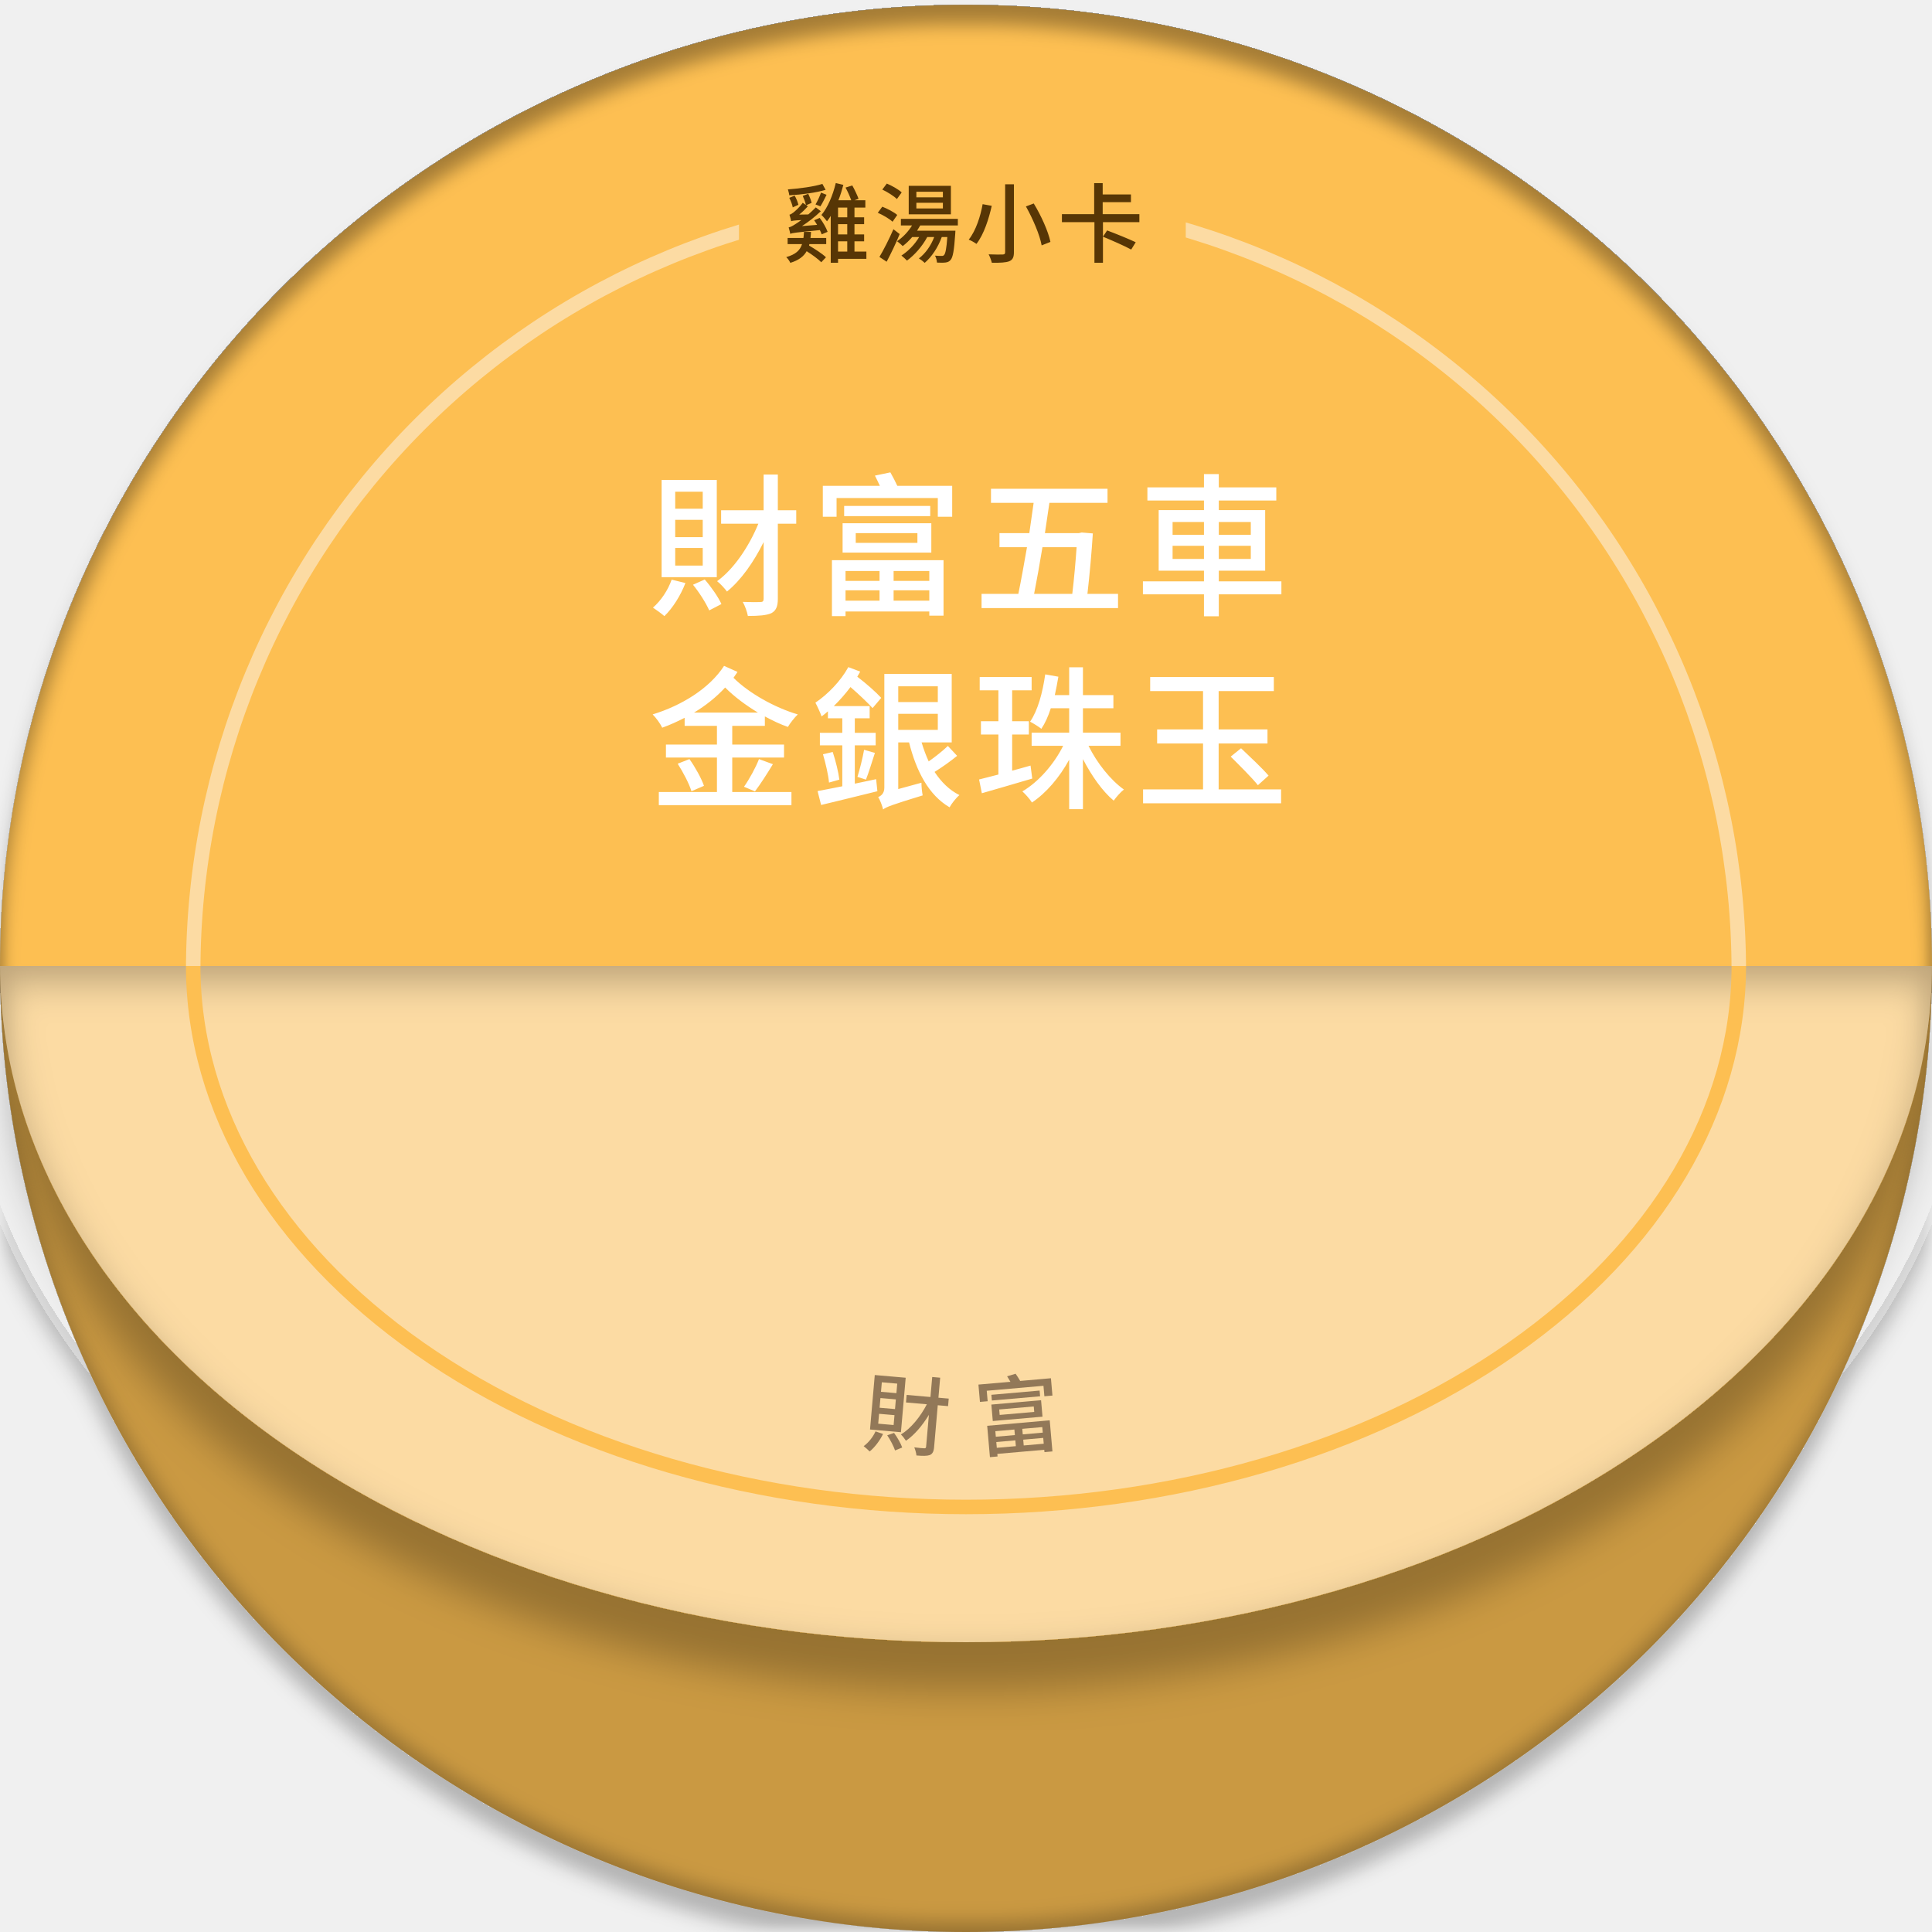
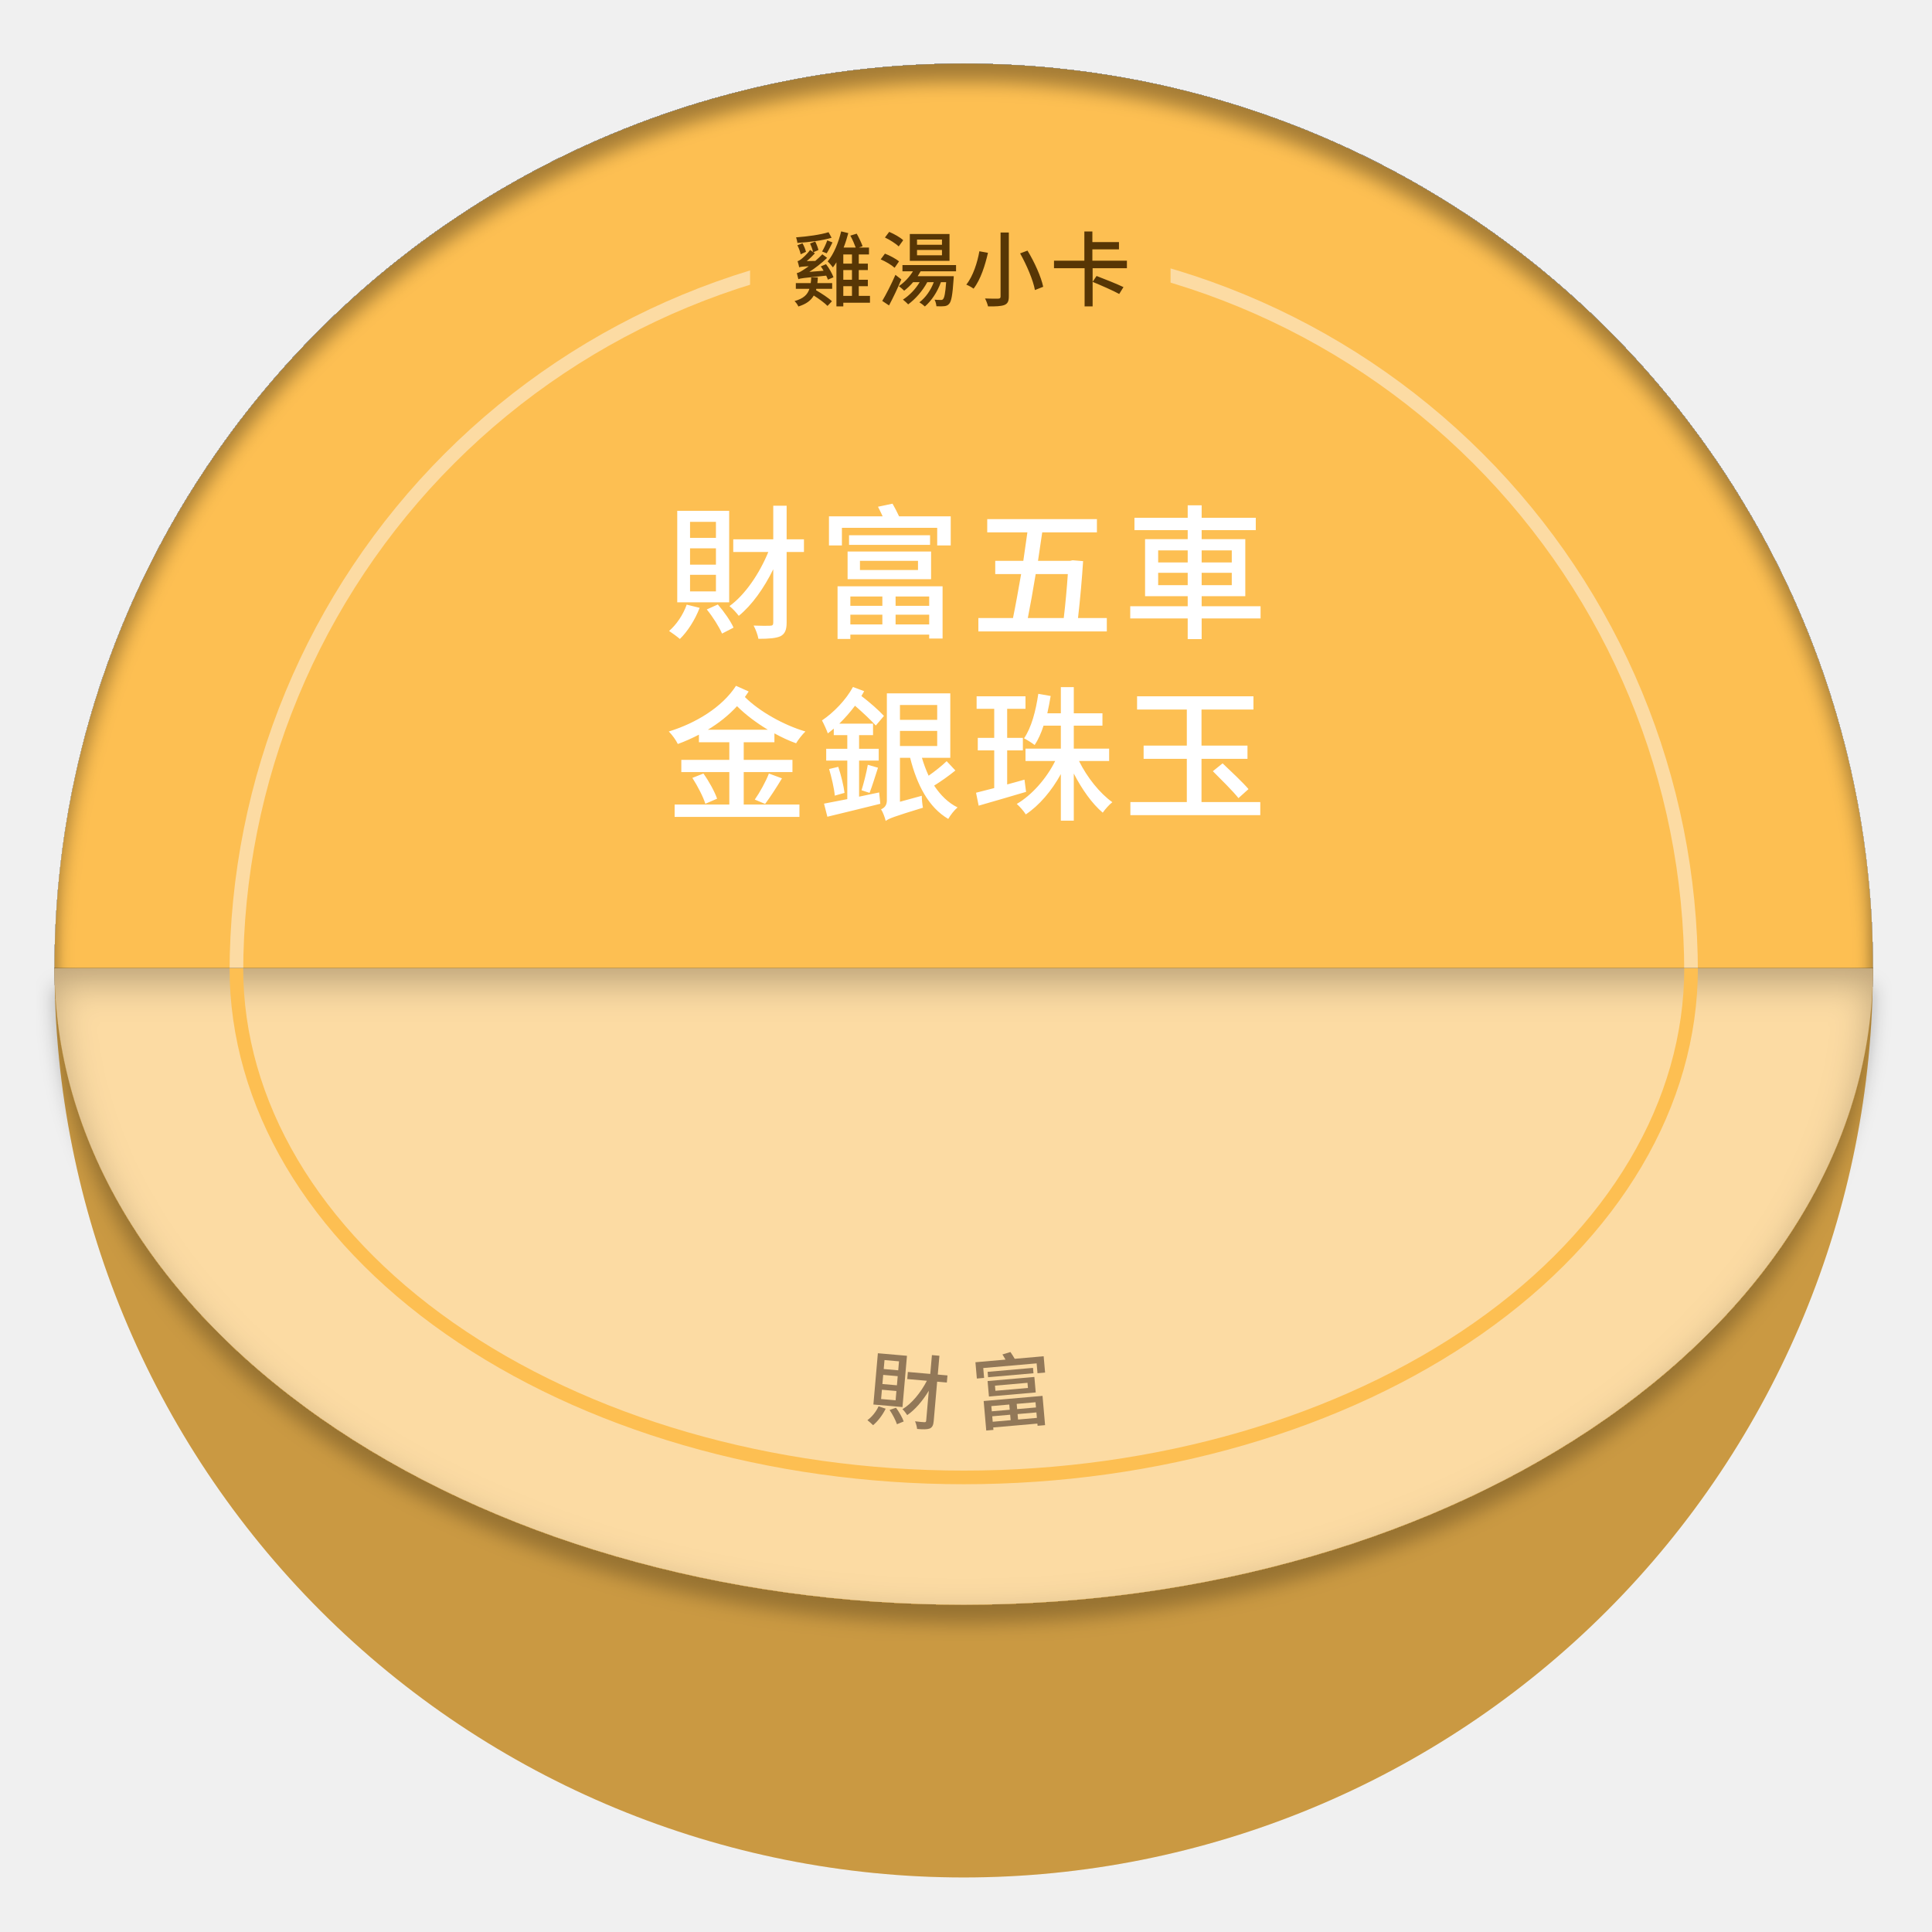
- <svg xmlns="http://www.w3.org/2000/svg" width="400" height="400" viewBox="0 0 400 400" fill="none">
-   <g clip-path="url(#clip0_114_13237)">
-     <g filter="url(#filter0_d_114_13237)">
-       <g filter="url(#filter1_i_114_13237)">
-         <path d="M400 200C400 147.222 378.929 96.606 341.421 59.286C303.914 21.966 253.043 1 200 1C146.957 1 96.086 21.966 58.579 59.286C21.071 96.606 8.00932e-06 147.222 0 200L400 200Z" fill="#FDBF52" />
-       </g>
-       <path d="M360 201C360 158.565 343.143 117.869 313.137 87.863C283.131 57.857 242.435 41 200 41C157.565 41 116.869 57.857 86.863 87.863C56.857 117.869 40 158.565 40 201" stroke="#FCDBA3" stroke-width="3" />
-       <g filter="url(#filter2_i_114_13237)">
-         <path d="M1.74846e-05 200C1.28474e-05 253.043 21.071 303.914 58.579 341.421C96.086 378.929 146.957 400 200 400C253.043 400 303.914 378.929 341.421 341.421C378.929 303.914 400 253.043 400 200L200 200L1.74846e-05 200Z" fill="#FDBF52" />
-         <path d="M1.74846e-05 200C1.28474e-05 253.043 21.071 303.914 58.579 341.421C96.086 378.929 146.957 400 200 400C253.043 400 303.914 378.929 341.421 341.421C378.929 303.914 400 253.043 400 200L200 200L1.74846e-05 200Z" fill="black" fill-opacity="0.2" />
-       </g>
-       <g filter="url(#filter3_di_114_13237)">
-         <path d="M1.22392e-05 200C8.99315e-06 237.13 21.071 272.74 58.579 298.995C96.086 325.25 146.957 340 200 340C253.043 340 303.914 325.25 341.421 298.995C378.929 272.74 400 237.13 400 200L200 200L1.22392e-05 200Z" fill="#FCDBA3" />
-       </g>
-       <path d="M40 200C40 229.704 56.857 258.192 86.863 279.196C116.869 300.2 157.565 312 200 312C242.435 312 283.131 300.2 313.137 279.196C343.143 258.192 360 229.704 360 200" stroke="#FDBF52" stroke-width="3" />
-       <path d="M145.492 105.32H139.796V101.8H145.492V105.32ZM145.492 111.208H139.796V107.624H145.492V111.208ZM145.492 117.096H139.796V113.448H145.492V117.096ZM148.404 99.368H136.98V119.496H148.404V99.368ZM139.06 120.008C138.292 122.216 136.82 124.392 135.188 125.8C135.828 126.216 137.012 127.08 137.556 127.56C139.252 125.928 140.916 123.304 141.908 120.712L139.06 120.008ZM143.476 121.064C144.788 122.664 146.196 124.904 146.836 126.376L149.364 125.064C148.724 123.624 147.252 121.512 145.908 119.976L143.476 121.064ZM164.852 105.64H161.044V98.248H158.1V105.64H149.3V108.424H157.012C155.06 113.192 151.892 117.864 148.468 120.328C149.14 120.84 150.036 121.832 150.516 122.472C153.396 120.136 156.052 116.392 158.1 112.232V123.976C158.1 124.488 157.908 124.648 157.396 124.648C156.948 124.68 155.444 124.68 153.78 124.616C154.228 125.416 154.708 126.728 154.836 127.528C157.172 127.528 158.708 127.4 159.7 126.952C160.66 126.44 161.044 125.576 161.044 123.976V108.424H164.852V105.64ZM182.1 118.216V120.264H175.06V118.216H182.1ZM192.404 120.264H185.012V118.216H192.404V120.264ZM185.012 124.36V122.216H192.404V124.36H185.012ZM175.06 122.216H182.1V124.36H175.06V122.216ZM172.244 127.56H175.06V126.6H192.404V127.464H195.348V115.976H172.244V127.56ZM177.172 110.376H189.94V112.392H177.172V110.376ZM174.452 114.408H192.82V108.328H174.452V114.408ZM174.772 104.744V106.856H192.596V104.744H174.772ZM185.78 100.584C185.396 99.752 184.82 98.632 184.34 97.8L181.14 98.472C181.46 99.112 181.844 99.848 182.164 100.584H170.356V106.984H173.204V103.112H194.164V106.984H197.14V100.584H185.78ZM222.9 113.288C222.708 116.104 222.388 119.784 222.004 122.952H214.1C214.644 120.2 215.252 116.808 215.828 113.288H222.9ZM225.14 122.952C225.62 118.824 226.036 114.024 226.26 110.44L223.956 110.248L223.38 110.376H216.34C216.66 108.232 216.98 106.12 217.268 104.104H229.3V101.192H205.172V104.104H214.004C213.716 106.12 213.428 108.232 213.108 110.376H206.932V113.288H212.628C212.02 116.776 211.412 120.168 210.836 122.952H203.22V125.896H231.476V122.952H225.14ZM242.772 115.72V113H249.268V115.72H242.772ZM242.772 108.072H249.268V110.728H242.772V108.072ZM258.964 108.072V110.728H252.34V108.072H258.964ZM258.964 115.72H252.34V113H258.964V115.72ZM265.3 120.36H252.34V118.152H261.94V105.608H252.34V103.624H264.244V100.904H252.34V98.152H249.268V100.904H237.556V103.624H249.268V105.608H239.892V118.152H249.268V120.36H236.628V123.048H249.268V127.592H252.34V123.048H265.3V120.36ZM143.7 147.528C146.1 146.088 148.276 144.36 150.132 142.344C152.052 144.264 154.42 146.024 156.916 147.528H143.7ZM158.356 150.28V148.328C159.956 149.192 161.556 149.96 163.124 150.504C163.572 149.736 164.5 148.552 165.172 147.912C160.372 146.504 154.996 143.464 151.86 140.328C152.148 139.944 152.404 139.528 152.692 139.112L149.908 137.864C146.868 142.568 141.076 146.088 135.124 147.912C135.86 148.648 136.692 149.8 137.108 150.664C138.708 150.088 140.244 149.384 141.748 148.616V150.28H148.436V154.152H137.876V156.84H148.436V163.976H136.404V166.696H163.86V163.976H151.604V156.84H162.324V154.152H151.604V150.28H158.356ZM156.308 163.848C157.396 162.408 158.804 160.232 160.02 158.216L157.14 157.16C156.468 158.92 155.124 161.352 154.036 162.888L156.308 163.848ZM140.308 158.12C141.46 159.912 142.708 162.312 143.156 163.816L145.748 162.696C145.236 161.192 143.956 158.856 142.74 157.16L140.308 158.12ZM176.98 162.248V154.312H181.3V151.72H176.98V148.712H180.052V146.184H172.628C173.844 145 175.028 143.656 176.084 142.248C177.748 143.688 179.54 145.384 180.66 146.6L182.452 144.488C181.3 143.24 179.38 141.544 177.492 140.104C177.716 139.752 177.908 139.368 178.1 139.048L175.636 138.12C174.068 141 171.38 143.752 168.82 145.48C169.204 146.184 169.908 147.72 170.1 148.328C170.516 148.04 170.964 147.656 171.412 147.272V148.712H174.388V151.72H169.748V154.312H174.388V162.792C172.436 163.176 170.676 163.528 169.268 163.784L170.004 166.664C173.268 165.896 177.588 164.808 181.652 163.816L181.396 161.32L176.98 162.248ZM170.388 156.168C170.932 158.024 171.508 160.456 171.636 162.024L173.78 161.416C173.588 159.848 173.012 157.512 172.404 155.688L170.388 156.168ZM179.284 161.416C179.86 159.976 180.532 157.736 181.14 155.88L178.9 155.24C178.612 156.904 178.004 159.304 177.524 160.84L179.284 161.416ZM185.972 147.784H194.164V151.112H185.972V147.784ZM194.164 142.088V145.352H185.972V142.088H194.164ZM196.244 154.44C195.22 155.432 193.652 156.68 192.276 157.64C191.7 156.392 191.22 155.08 190.804 153.704H197.044V139.528H183.092V163.08C183.092 164.264 182.42 164.776 181.812 165.032C182.228 165.64 182.676 166.888 182.836 167.592C183.476 167.08 184.532 166.664 191.028 164.68C190.9 164.008 190.772 162.856 190.772 162.056L185.972 163.368V153.704H188.212C189.716 159.688 192.276 164.616 196.596 167.144C197.044 166.344 197.94 165.192 198.644 164.616C196.564 163.592 194.868 161.896 193.492 159.816C194.996 158.888 196.756 157.64 198.164 156.488L196.244 154.44ZM213.364 158.504C212.084 158.888 210.804 159.208 209.556 159.56V152.072H213.012V149.32H209.556V142.92H213.588V140.168H202.836V142.92H206.708V149.32H203.092V152.072H206.708V160.36C205.204 160.744 203.828 161.096 202.708 161.384L203.284 164.232C206.228 163.4 210.1 162.248 213.716 161.192L213.364 158.504ZM231.988 154.408V151.688H224.212V146.632H230.516V143.912H224.212V138.152H221.364V143.912H218.388C218.676 142.664 218.9 141.384 219.124 140.104L216.404 139.624C215.86 143.368 214.9 147.048 213.268 149.416C213.908 149.736 215.124 150.504 215.604 150.888C216.372 149.736 217.044 148.264 217.556 146.632H221.364V151.688H213.588V154.408H220.116C218.196 158.28 214.964 161.928 211.668 163.848C212.276 164.392 213.204 165.416 213.652 166.152C216.596 164.2 219.348 160.968 221.364 157.288V167.528H224.212V157.16C225.972 160.584 228.244 163.816 230.58 165.768C231.092 165.032 232.02 163.976 232.692 163.464C229.94 161.512 227.124 157.992 225.364 154.408H231.988ZM252.308 163.432V153.928H262.42V151.016H252.308V143.08H263.732V140.168H238.132V143.08H249.076V151.016H239.572V153.928H249.076V163.432H236.66V166.312H265.236V163.432H252.308ZM254.804 156.648C256.66 158.504 259.22 161.032 260.436 162.568L262.644 160.584C261.364 159.08 258.804 156.68 256.948 154.92L254.804 156.648Z" fill="white" />
-       <rect x="153" y="32" width="92.5" height="26" fill="#FDBF52" />
-       <path d="M170.268 38.078C168.522 38.636 165.588 39.032 163.122 39.212C163.23 39.554 163.374 40.058 163.41 40.436C165.93 40.292 168.936 39.914 170.934 39.302L170.268 38.078ZM169.854 42.722C170.25 42.11 170.7 41.21 171.132 40.328L169.98 39.878C169.728 40.634 169.242 41.66 168.846 42.326L169.854 42.722ZM165.3 42.398C165.174 41.858 164.868 41.084 164.526 40.508L163.41 40.958C163.716 41.552 164.04 42.38 164.13 42.938L165.3 42.398ZM166.452 48.014C166.434 48.464 166.398 48.896 166.344 49.274H163.068V50.534H166.056C165.642 51.83 164.742 52.676 162.78 53.234C163.086 53.504 163.482 54.062 163.626 54.422C165.372 53.882 166.398 53.09 167.01 52.01C168.162 52.73 169.404 53.648 170.034 54.296L171.006 53.27C170.25 52.532 168.738 51.56 167.514 50.84L167.568 50.534H171.06V49.274H167.802C167.856 48.878 167.892 48.446 167.91 48.014H166.452ZM168.558 45.602C168.774 45.89 168.972 46.214 169.17 46.556L166.038 46.808C167.352 45.962 168.684 44.936 169.944 43.73L168.9 42.938C168.414 43.442 167.874 43.946 167.352 44.396L165.462 44.432C166.074 43.946 166.704 43.334 167.262 42.722L166.92 42.488L168.036 42.002C167.928 41.48 167.622 40.706 167.334 40.13L166.2 40.562C166.47 41.156 166.758 41.912 166.848 42.434L166.2 41.984C165.534 42.938 164.544 43.784 164.238 44.018C163.95 44.234 163.698 44.396 163.446 44.45C163.572 44.81 163.752 45.512 163.806 45.8C164.04 45.71 164.364 45.638 165.912 45.566C165.372 45.944 164.94 46.25 164.688 46.394C164.112 46.772 163.68 47.006 163.284 47.078C163.392 47.438 163.572 48.158 163.626 48.428C164.04 48.212 164.652 48.158 169.746 47.636C169.908 47.96 170.034 48.266 170.124 48.518L171.348 47.996C171.06 47.186 170.394 45.998 169.71 45.116L168.558 45.602ZM173.508 49.958H175.416V52.082H173.508V49.958ZM175.416 44.99H173.508V42.974H175.416V44.99ZM175.416 48.536H173.508V46.412H175.416V48.536ZM179.376 52.082H176.91V49.958H178.908V48.536H176.91V46.412H178.908V44.99H176.91V42.974H179.16V41.462H176.91L177.756 41.156C177.486 40.418 176.946 39.266 176.46 38.402L175.056 38.834C175.506 39.626 175.974 40.724 176.244 41.462H173.58C173.994 40.436 174.318 39.356 174.606 38.276L173.04 37.898C172.428 40.418 171.402 42.92 170.07 44.504C170.412 44.81 170.988 45.494 171.222 45.818C171.492 45.476 171.744 45.116 171.996 44.702V54.404H173.508V53.594H179.376V52.082ZM195.216 40.85H189.726V39.698H195.216V40.85ZM195.216 43.154H189.726V41.984H195.216V43.154ZM196.872 38.474H188.142V44.378H196.872V38.474ZM186.684 39.842C186.036 39.212 184.668 38.456 183.606 38.006L182.67 39.248C183.732 39.752 185.082 40.598 185.694 41.21L186.684 39.842ZM185.766 44.504C185.1 43.928 183.732 43.208 182.67 42.794L181.734 44.054C182.832 44.522 184.164 45.314 184.794 45.908L185.766 44.504ZM184.974 47.456C184.092 49.508 182.904 51.812 182.076 53.198L183.57 54.188C184.47 52.496 185.496 50.354 186.27 48.464L184.974 47.456ZM198.312 46.682V45.314H186.522V46.682H188.826C188.052 47.96 186.918 49.148 185.73 49.94C186.072 50.192 186.648 50.678 186.9 50.948C187.566 50.444 188.25 49.796 188.862 49.076H190.302C189.402 50.606 188.052 51.992 186.63 52.91C186.954 53.162 187.53 53.684 187.782 53.954C189.366 52.784 190.932 51.02 191.976 49.076H193.416C192.732 50.876 191.616 52.46 190.248 53.504C190.59 53.702 191.202 54.17 191.454 54.422C192.912 53.162 194.19 51.254 194.982 49.076H196.134C195.954 51.524 195.738 52.496 195.468 52.784C195.324 52.964 195.18 53 194.946 52.982C194.712 52.982 194.172 52.982 193.578 52.928C193.812 53.306 193.956 53.936 193.992 54.368C194.694 54.404 195.378 54.404 195.756 54.35C196.188 54.296 196.512 54.17 196.8 53.828C197.286 53.288 197.538 51.884 197.772 48.41C197.79 48.194 197.808 47.762 197.808 47.762H189.87C190.104 47.402 190.32 47.042 190.518 46.682H198.312ZM208.104 38.15V52.208C208.104 52.568 207.978 52.676 207.6 52.694C207.222 52.712 205.908 52.712 204.684 52.658C204.954 53.144 205.242 53.936 205.35 54.404C207.06 54.422 208.212 54.368 208.932 54.098C209.634 53.81 209.922 53.324 209.922 52.208V38.15H208.104ZM212.406 42.74C213.864 45.332 215.286 48.68 215.664 50.804L217.482 50.084C217.032 47.906 215.556 44.63 214.026 42.128L212.406 42.74ZM203.442 42.272C203.028 44.648 202.074 47.744 200.562 49.616C201.012 49.778 201.75 50.192 202.164 50.498C203.73 48.5 204.738 45.242 205.332 42.614L203.442 42.272ZM235.14 50.156C233.754 49.49 231.036 48.392 229.218 47.708L228.354 49.004C230.226 49.778 232.908 50.948 234.204 51.668L235.14 50.156ZM235.896 45.998V44.342H228.3V41.858H234.15V40.256H228.3V37.916H226.536V44.342H219.858V45.998H226.59V54.404H228.354V45.998H235.896Z" fill="#573605" />
-       <path d="M185.592 288.437L182.4 288.158L182.573 286.186L185.764 286.465L185.592 288.437ZM185.303 291.737L182.111 291.457L182.287 289.449L185.479 289.728L185.303 291.737ZM185.015 295.036L181.823 294.757L182.002 292.713L185.193 292.992L185.015 295.036ZM187.515 285.245L181.114 284.685L180.127 295.964L186.529 296.524L187.515 285.245ZM181.268 296.353C180.729 297.552 179.797 298.699 178.814 299.408C179.152 299.673 179.773 300.215 180.055 300.511C181.085 299.679 182.146 298.29 182.829 296.887L181.268 296.353ZM183.69 297.161C184.347 298.122 185.026 299.446 185.313 300.302L186.794 299.691C186.506 298.853 185.784 297.597 185.106 296.67L183.69 297.161ZM196.425 289.566L194.291 289.379L194.653 285.237L193.004 285.093L192.641 289.235L187.71 288.803L187.574 290.363L191.895 290.741C190.567 293.318 188.563 295.78 186.524 296.993C186.875 297.313 187.329 297.913 187.566 298.295C189.295 297.127 190.966 295.159 192.318 292.929L191.742 299.509C191.717 299.796 191.602 299.877 191.315 299.852C191.062 299.847 190.219 299.774 189.29 299.656C189.502 300.127 189.707 300.885 189.739 301.34C191.048 301.454 191.915 301.458 192.493 301.256C193.056 301.016 193.314 300.55 193.392 299.654L194.154 290.939L196.288 291.126L196.425 289.566Z" fill="#927858" />
-       <path d="M210.019 295.968L210.12 297.116L206.175 297.461L206.075 296.313L210.019 295.968ZM215.894 296.611L211.752 296.973L211.651 295.825L215.793 295.463L215.894 296.611ZM211.952 299.268L211.847 298.067L215.989 297.704L216.095 298.906L211.952 299.268ZM206.271 298.555L210.216 298.209L210.321 299.411L206.376 299.756L206.271 298.555ZM204.955 301.687L206.533 301.549L206.486 301.011L216.204 300.161L216.247 300.645L217.896 300.501L217.333 294.063L204.387 295.196L204.955 301.687ZM206.874 291.816L214.028 291.19L214.127 292.32L206.972 292.946L206.874 291.816ZM205.547 294.209L215.84 293.309L215.542 289.902L205.249 290.802L205.547 294.209ZM205.253 288.778L205.356 289.962L215.344 289.088L215.241 287.904L205.253 288.778ZM211.217 285.907C210.961 285.46 210.584 284.861 210.274 284.418L208.514 284.951C208.724 285.294 208.976 285.688 209.191 286.085L202.574 286.664L202.888 290.25L204.484 290.11L204.294 287.941L216.039 286.913L216.229 289.083L217.897 288.937L217.583 285.35L211.217 285.907Z" fill="#927858" />
-     </g>
+ <svg xmlns="http://www.w3.org/2000/svg" width="425" height="425" viewBox="0 0 425 425" fill="none">
+   <g filter="url(#filter0_i_114_13237)">
+     <path d="M412 213C412 160.222 390.929 109.605 353.421 72.286C315.914 34.966 265.043 14 212 14C158.957 14 108.086 34.966 70.579 72.286C33.071 109.605 12 160.222 12 213L412 213Z" fill="#FDBF52" />
  </g>
+   <path d="M372 214C372 171.565 355.143 130.869 325.137 100.863C295.131 70.857 254.435 54 212 54C169.565 54 128.869 70.857 98.863 100.863C68.857 130.869 52 171.565 52 214" stroke="#FCDBA3" stroke-width="3" />
+   <path d="M12 213C12 266.043 33.071 316.914 70.579 354.421C108.086 391.929 158.957 413 212 413C265.043 413 315.914 391.929 353.421 354.421C390.929 316.914 412 266.043 412 213L212 213L12 213Z" fill="#FDBF52" />
+   <path d="M12 213C12 266.043 33.071 316.914 70.579 354.421C108.086 391.929 158.957 413 212 413C265.043 413 315.914 391.929 353.421 354.421C390.929 316.914 412 266.043 412 213L212 213L12 213Z" fill="black" fill-opacity="0.2" />
+   <g filter="url(#filter1_di_114_13237)">
+     <path d="M12 213C12 250.13 33.071 285.74 70.579 311.995C108.086 338.25 158.957 353 212 353C265.043 353 315.914 338.25 353.421 311.995C390.929 285.74 412 250.13 412 213L212 213L12 213Z" fill="#FCDBA3" />
+   </g>
+   <path d="M52 213C52 242.704 68.857 271.192 98.863 292.196C128.869 313.2 169.565 325 212 325C254.435 325 295.131 313.2 325.137 292.196C355.143 271.192 372 242.704 372 213" stroke="#FDBF52" stroke-width="3" />
+   <path d="M157.492 118.32H151.796V114.8H157.492V118.32ZM157.492 124.208H151.796V120.624H157.492V124.208ZM157.492 130.096H151.796V126.448H157.492V130.096ZM160.404 112.368H148.98V132.496H160.404V112.368ZM151.06 133.008C150.292 135.216 148.82 137.392 147.188 138.8C147.828 139.216 149.012 140.08 149.556 140.56C151.252 138.928 152.916 136.304 153.908 133.712L151.06 133.008ZM155.476 134.064C156.788 135.664 158.196 137.904 158.836 139.376L161.364 138.064C160.724 136.624 159.252 134.512 157.908 132.976L155.476 134.064ZM176.852 118.64H173.044V111.248H170.1V118.64H161.3V121.424H169.012C167.06 126.192 163.892 130.864 160.468 133.328C161.14 133.84 162.036 134.832 162.516 135.472C165.396 133.136 168.052 129.392 170.1 125.232V136.976C170.1 137.488 169.908 137.648 169.396 137.648C168.948 137.68 167.444 137.68 165.78 137.616C166.228 138.416 166.708 139.728 166.836 140.528C169.172 140.528 170.708 140.4 171.7 139.952C172.66 139.44 173.044 138.576 173.044 136.976V121.424H176.852V118.64ZM194.1 131.216V133.264H187.06V131.216H194.1ZM204.404 133.264H197.012V131.216H204.404V133.264ZM197.012 137.36V135.216H204.404V137.36H197.012ZM187.06 135.216H194.1V137.36H187.06V135.216ZM184.244 140.56H187.06V139.6H204.404V140.464H207.348V128.976H184.244V140.56ZM189.172 123.376H201.94V125.392H189.172V123.376ZM186.452 127.408H204.82V121.328H186.452V127.408ZM186.772 117.744V119.856H204.596V117.744H186.772ZM197.78 113.584C197.396 112.752 196.82 111.632 196.34 110.8L193.14 111.472C193.46 112.112 193.844 112.848 194.164 113.584H182.356V119.984H185.204V116.112H206.164V119.984H209.14V113.584H197.78ZM234.9 126.288C234.708 129.104 234.388 132.784 234.004 135.952H226.1C226.644 133.2 227.252 129.808 227.828 126.288H234.9ZM237.14 135.952C237.62 131.824 238.036 127.024 238.26 123.44L235.956 123.248L235.38 123.376H228.34C228.66 121.232 228.98 119.12 229.268 117.104H241.3V114.192H217.172V117.104H226.004C225.716 119.12 225.428 121.232 225.108 123.376H218.932V126.288H224.628C224.02 129.776 223.412 133.168 222.836 135.952H215.22V138.896H243.476V135.952H237.14ZM254.772 128.72V126H261.268V128.72H254.772ZM254.772 121.072H261.268V123.728H254.772V121.072ZM270.964 121.072V123.728H264.34V121.072H270.964ZM270.964 128.72H264.34V126H270.964V128.72ZM277.3 133.36H264.34V131.152H273.94V118.608H264.34V116.624H276.244V113.904H264.34V111.152H261.268V113.904H249.556V116.624H261.268V118.608H251.892V131.152H261.268V133.36H248.628V136.048H261.268V140.592H264.34V136.048H277.3V133.36ZM155.7 160.528C158.1 159.088 160.276 157.36 162.132 155.344C164.052 157.264 166.42 159.024 168.916 160.528H155.7ZM170.356 163.28V161.328C171.956 162.192 173.556 162.96 175.124 163.504C175.572 162.736 176.5 161.552 177.172 160.912C172.372 159.504 166.996 156.464 163.86 153.328C164.148 152.944 164.404 152.528 164.692 152.112L161.908 150.864C158.868 155.568 153.076 159.088 147.124 160.912C147.86 161.648 148.692 162.8 149.108 163.664C150.708 163.088 152.244 162.384 153.748 161.616V163.28H160.436V167.152H149.876V169.84H160.436V176.976H148.404V179.696H175.86V176.976H163.604V169.84H174.324V167.152H163.604V163.28H170.356ZM168.308 176.848C169.396 175.408 170.804 173.232 172.02 171.216L169.14 170.16C168.468 171.92 167.124 174.352 166.036 175.888L168.308 176.848ZM152.308 171.12C153.46 172.912 154.708 175.312 155.156 176.816L157.748 175.696C157.236 174.192 155.956 171.856 154.74 170.16L152.308 171.12ZM188.98 175.248V167.312H193.3V164.72H188.98V161.712H192.052V159.184H184.628C185.844 158 187.028 156.656 188.084 155.248C189.748 156.688 191.54 158.384 192.66 159.6L194.452 157.488C193.3 156.24 191.38 154.544 189.492 153.104C189.716 152.752 189.908 152.368 190.1 152.048L187.636 151.12C186.068 154 183.38 156.752 180.82 158.48C181.204 159.184 181.908 160.72 182.1 161.328C182.516 161.04 182.964 160.656 183.412 160.272V161.712H186.388V164.72H181.748V167.312H186.388V175.792C184.436 176.176 182.676 176.528 181.268 176.784L182.004 179.664C185.268 178.896 189.588 177.808 193.652 176.816L193.396 174.32L188.98 175.248ZM182.388 169.168C182.932 171.024 183.508 173.456 183.636 175.024L185.78 174.416C185.588 172.848 185.012 170.512 184.404 168.688L182.388 169.168ZM191.284 174.416C191.86 172.976 192.532 170.736 193.14 168.88L190.9 168.24C190.612 169.904 190.004 172.304 189.524 173.84L191.284 174.416ZM197.972 160.784H206.164V164.112H197.972V160.784ZM206.164 155.088V158.352H197.972V155.088H206.164ZM208.244 167.44C207.22 168.432 205.652 169.68 204.276 170.64C203.7 169.392 203.22 168.08 202.804 166.704H209.044V152.528H195.092V176.08C195.092 177.264 194.42 177.776 193.812 178.032C194.228 178.64 194.676 179.888 194.836 180.592C195.476 180.08 196.532 179.664 203.028 177.68C202.9 177.008 202.772 175.856 202.772 175.056L197.972 176.368V166.704H200.212C201.716 172.688 204.276 177.616 208.596 180.144C209.044 179.344 209.94 178.192 210.644 177.616C208.564 176.592 206.868 174.896 205.492 172.816C206.996 171.888 208.756 170.64 210.164 169.488L208.244 167.44ZM225.364 171.504C224.084 171.888 222.804 172.208 221.556 172.56V165.072H225.012V162.32H221.556V155.92H225.588V153.168H214.836V155.92H218.708V162.32H215.092V165.072H218.708V173.36C217.204 173.744 215.828 174.096 214.708 174.384L215.284 177.232C218.228 176.4 222.1 175.248 225.716 174.192L225.364 171.504ZM243.988 167.408V164.688H236.212V159.632H242.516V156.912H236.212V151.152H233.364V156.912H230.388C230.676 155.664 230.9 154.384 231.124 153.104L228.404 152.624C227.86 156.368 226.9 160.048 225.268 162.416C225.908 162.736 227.124 163.504 227.604 163.888C228.372 162.736 229.044 161.264 229.556 159.632H233.364V164.688H225.588V167.408H232.116C230.196 171.28 226.964 174.928 223.668 176.848C224.276 177.392 225.204 178.416 225.652 179.152C228.596 177.2 231.348 173.968 233.364 170.288V180.528H236.212V170.16C237.972 173.584 240.244 176.816 242.58 178.768C243.092 178.032 244.02 176.976 244.692 176.464C241.94 174.512 239.124 170.992 237.364 167.408H243.988ZM264.308 176.432V166.928H274.42V164.016H264.308V156.08H275.732V153.168H250.132V156.08H261.076V164.016H251.572V166.928H261.076V176.432H248.66V179.312H277.236V176.432H264.308ZM266.804 169.648C268.66 171.504 271.22 174.032 272.436 175.568L274.644 173.584C273.364 172.08 270.804 169.68 268.948 167.92L266.804 169.648Z" fill="white" />
+   <rect x="165" y="45" width="92.5" height="26" fill="#FDBF52" />
+   <path d="M182.268 51.078C180.522 51.636 177.588 52.032 175.122 52.212C175.23 52.554 175.374 53.058 175.41 53.436C177.93 53.292 180.936 52.914 182.934 52.302L182.268 51.078ZM181.854 55.722C182.25 55.11 182.7 54.21 183.132 53.328L181.98 52.878C181.728 53.634 181.242 54.66 180.846 55.326L181.854 55.722ZM177.3 55.398C177.174 54.858 176.868 54.084 176.526 53.508L175.41 53.958C175.716 54.552 176.04 55.38 176.13 55.938L177.3 55.398ZM178.452 61.014C178.434 61.464 178.398 61.896 178.344 62.274H175.068V63.534H178.056C177.642 64.83 176.742 65.676 174.78 66.234C175.086 66.504 175.482 67.062 175.626 67.422C177.372 66.882 178.398 66.09 179.01 65.01C180.162 65.73 181.404 66.648 182.034 67.296L183.006 66.27C182.25 65.532 180.738 64.56 179.514 63.84L179.568 63.534H183.06V62.274H179.802C179.856 61.878 179.892 61.446 179.91 61.014H178.452ZM180.558 58.602C180.774 58.89 180.972 59.214 181.17 59.556L178.038 59.808C179.352 58.962 180.684 57.936 181.944 56.73L180.9 55.938C180.414 56.442 179.874 56.946 179.352 57.396L177.462 57.432C178.074 56.946 178.704 56.334 179.262 55.722L178.92 55.488L180.036 55.002C179.928 54.48 179.622 53.706 179.334 53.13L178.2 53.562C178.47 54.156 178.758 54.912 178.848 55.434L178.2 54.984C177.534 55.938 176.544 56.784 176.238 57.018C175.95 57.234 175.698 57.396 175.446 57.45C175.572 57.81 175.752 58.512 175.806 58.8C176.04 58.71 176.364 58.638 177.912 58.566C177.372 58.944 176.94 59.25 176.688 59.394C176.112 59.772 175.68 60.006 175.284 60.078C175.392 60.438 175.572 61.158 175.626 61.428C176.04 61.212 176.652 61.158 181.746 60.636C181.908 60.96 182.034 61.266 182.124 61.518L183.348 60.996C183.06 60.186 182.394 58.998 181.71 58.116L180.558 58.602ZM185.508 62.958H187.416V65.082H185.508V62.958ZM187.416 57.99H185.508V55.974H187.416V57.99ZM187.416 61.536H185.508V59.412H187.416V61.536ZM191.376 65.082H188.91V62.958H190.908V61.536H188.91V59.412H190.908V57.99H188.91V55.974H191.16V54.462H188.91L189.756 54.156C189.486 53.418 188.946 52.266 188.46 51.402L187.056 51.834C187.506 52.626 187.974 53.724 188.244 54.462H185.58C185.994 53.436 186.318 52.356 186.606 51.276L185.04 50.898C184.428 53.418 183.402 55.92 182.07 57.504C182.412 57.81 182.988 58.494 183.222 58.818C183.492 58.476 183.744 58.116 183.996 57.702V67.404H185.508V66.594H191.376V65.082ZM207.216 53.85H201.726V52.698H207.216V53.85ZM207.216 56.154H201.726V54.984H207.216V56.154ZM208.872 51.474H200.142V57.378H208.872V51.474ZM198.684 52.842C198.036 52.212 196.668 51.456 195.606 51.006L194.67 52.248C195.732 52.752 197.082 53.598 197.694 54.21L198.684 52.842ZM197.766 57.504C197.1 56.928 195.732 56.208 194.67 55.794L193.734 57.054C194.832 57.522 196.164 58.314 196.794 58.908L197.766 57.504ZM196.974 60.456C196.092 62.508 194.904 64.812 194.076 66.198L195.57 67.188C196.47 65.496 197.496 63.354 198.27 61.464L196.974 60.456ZM210.312 59.682V58.314H198.522V59.682H200.826C200.052 60.96 198.918 62.148 197.73 62.94C198.072 63.192 198.648 63.678 198.9 63.948C199.566 63.444 200.25 62.796 200.862 62.076H202.302C201.402 63.606 200.052 64.992 198.63 65.91C198.954 66.162 199.53 66.684 199.782 66.954C201.366 65.784 202.932 64.02 203.976 62.076H205.416C204.732 63.876 203.616 65.46 202.248 66.504C202.59 66.702 203.202 67.17 203.454 67.422C204.912 66.162 206.19 64.254 206.982 62.076H208.134C207.954 64.524 207.738 65.496 207.468 65.784C207.324 65.964 207.18 66 206.946 65.982C206.712 65.982 206.172 65.982 205.578 65.928C205.812 66.306 205.956 66.936 205.992 67.368C206.694 67.404 207.378 67.404 207.756 67.35C208.188 67.296 208.512 67.17 208.8 66.828C209.286 66.288 209.538 64.884 209.772 61.41C209.79 61.194 209.808 60.762 209.808 60.762H201.87C202.104 60.402 202.32 60.042 202.518 59.682H210.312ZM220.104 51.15V65.208C220.104 65.568 219.978 65.676 219.6 65.694C219.222 65.712 217.908 65.712 216.684 65.658C216.954 66.144 217.242 66.936 217.35 67.404C219.06 67.422 220.212 67.368 220.932 67.098C221.634 66.81 221.922 66.324 221.922 65.208V51.15H220.104ZM224.406 55.74C225.864 58.332 227.286 61.68 227.664 63.804L229.482 63.084C229.032 60.906 227.556 57.63 226.026 55.128L224.406 55.74ZM215.442 55.272C215.028 57.648 214.074 60.744 212.562 62.616C213.012 62.778 213.75 63.192 214.164 63.498C215.73 61.5 216.738 58.242 217.332 55.614L215.442 55.272ZM247.14 63.156C245.754 62.49 243.036 61.392 241.218 60.708L240.354 62.004C242.226 62.778 244.908 63.948 246.204 64.668L247.14 63.156ZM247.896 58.998V57.342H240.3V54.858H246.15V53.256H240.3V50.916H238.536V57.342H231.858V58.998H238.59V67.404H240.354V58.998H247.896Z" fill="#573605" />
+   <path d="M197.592 301.437L194.4 301.158L194.573 299.186L197.764 299.465L197.592 301.437ZM197.303 304.737L194.111 304.457L194.287 302.449L197.479 302.728L197.303 304.737ZM197.015 308.036L193.823 307.757L194.002 305.713L197.193 305.992L197.015 308.036ZM199.515 298.245L193.114 297.685L192.127 308.964L198.529 309.524L199.515 298.245ZM193.268 309.353C192.729 310.552 191.797 311.699 190.814 312.408C191.152 312.673 191.773 313.215 192.055 313.511C193.085 312.679 194.146 311.29 194.829 309.887L193.268 309.353ZM195.69 310.161C196.347 311.122 197.026 312.446 197.313 313.302L198.794 312.691C198.506 311.853 197.784 310.597 197.106 309.67L195.69 310.161ZM208.425 302.566L206.291 302.379L206.653 298.237L205.004 298.093L204.641 302.235L199.71 301.803L199.574 303.363L203.895 303.741C202.567 306.318 200.563 308.78 198.524 309.993C198.875 310.313 199.329 310.913 199.566 311.295C201.295 310.127 202.966 308.159 204.318 305.929L203.742 312.509C203.717 312.796 203.602 312.877 203.315 312.852C203.062 312.847 202.219 312.774 201.29 312.656C201.502 313.127 201.707 313.885 201.739 314.34C203.048 314.454 203.915 314.458 204.493 314.256C205.056 314.016 205.314 313.55 205.392 312.654L206.154 303.939L208.288 304.126L208.425 302.566Z" fill="#927858" />
+   <path d="M222.019 308.968L222.12 310.116L218.175 310.461L218.075 309.313L222.019 308.968ZM227.894 309.611L223.752 309.973L223.651 308.825L227.793 308.463L227.894 309.611ZM223.952 312.268L223.847 311.067L227.989 310.704L228.095 311.906L223.952 312.268ZM218.271 311.555L222.216 311.209L222.321 312.411L218.376 312.756L218.271 311.555ZM216.955 314.687L218.533 314.549L218.486 314.011L228.204 313.161L228.247 313.645L229.896 313.501L229.333 307.063L216.387 308.196L216.955 314.687ZM218.874 304.816L226.028 304.19L226.127 305.32L218.972 305.946L218.874 304.816ZM217.547 307.209L227.84 306.309L227.542 302.902L217.249 303.802L217.547 307.209ZM217.253 301.778L217.356 302.962L227.344 302.088L227.241 300.904L217.253 301.778ZM223.217 298.907C222.961 298.46 222.584 297.861 222.274 297.418L220.514 297.951C220.724 298.294 220.976 298.688 221.191 299.085L214.574 299.664L214.888 303.25L216.484 303.11L216.294 300.941L228.039 299.913L228.229 302.083L229.897 301.937L229.583 298.35L223.217 298.907Z" fill="#927858" />
  <defs>
-     <filter id="filter0_d_114_13237" x="-4" y="1" width="408" height="407" filterUnits="userSpaceOnUse" color-interpolation-filters="sRGB">
-       <feFlood flood-opacity="0" result="BackgroundImageFix" />
-       <feColorMatrix in="SourceAlpha" type="matrix" values="0 0 0 0 0 0 0 0 0 0 0 0 0 0 0 0 0 0 127 0" result="hardAlpha" />
-       <feOffset dy="4" />
-       <feGaussianBlur stdDeviation="2" />
-       <feComposite in2="hardAlpha" operator="out" />
-       <feColorMatrix type="matrix" values="0 0 0 0 0 0 0 0 0 0 0 0 0 0 0 0 0 0 0.25 0" />
-       <feBlend mode="normal" in2="BackgroundImageFix" result="effect1_dropShadow_114_13237" />
-       <feBlend mode="normal" in="SourceGraphic" in2="effect1_dropShadow_114_13237" result="shape" />
-     </filter>
-     <filter id="filter1_i_114_13237" x="0" y="1" width="400" height="203" filterUnits="userSpaceOnUse" color-interpolation-filters="sRGB">
+     <filter id="filter0_i_114_13237" x="12" y="14" width="400" height="203" filterUnits="userSpaceOnUse" color-interpolation-filters="sRGB">
      <feFlood flood-opacity="0" result="BackgroundImageFix" />
      <feBlend mode="normal" in="SourceGraphic" in2="BackgroundImageFix" result="shape" />
      <feColorMatrix in="SourceAlpha" type="matrix" values="0 0 0 0 0 0 0 0 0 0 0 0 0 0 0 0 0 0 127 0" result="hardAlpha" />
      <feOffset dy="4" />
      <feGaussianBlur stdDeviation="2" />
      <feComposite in2="hardAlpha" operator="arithmetic" k2="-1" k3="1" />
      <feColorMatrix type="matrix" values="0 0 0 0 0 0 0 0 0 0 0 0 0 0 0 0 0 0 0.35 0" />
      <feBlend mode="normal" in2="shape" result="effect1_innerShadow_114_13237" />
    </filter>
-     <filter id="filter2_i_114_13237" x="0" y="198" width="400" height="202" filterUnits="userSpaceOnUse" color-interpolation-filters="sRGB">
-       <feFlood flood-opacity="0" result="BackgroundImageFix" />
-       <feBlend mode="normal" in="SourceGraphic" in2="BackgroundImageFix" result="shape" />
-       <feColorMatrix in="SourceAlpha" type="matrix" values="0 0 0 0 0 0 0 0 0 0 0 0 0 0 0 0 0 0 127 0" result="hardAlpha" />
-       <feOffset dy="-2" />
-       <feGaussianBlur stdDeviation="2" />
-       <feComposite in2="hardAlpha" operator="arithmetic" k2="-1" k3="1" />
-       <feColorMatrix type="matrix" values="0 0 0 0 0 0 0 0 0 0 0 0 0 0 0 0 0 0 0.25 0" />
-       <feBlend mode="normal" in2="shape" result="effect1_innerShadow_114_13237" />
-     </filter>
-     <filter id="filter3_di_114_13237" x="-8" y="200" width="416" height="158" filterUnits="userSpaceOnUse" color-interpolation-filters="sRGB">
+     <filter id="filter1_di_114_13237" x="8" y="213" width="408" height="148" filterUnits="userSpaceOnUse" color-interpolation-filters="sRGB">
      <feFlood flood-opacity="0" result="BackgroundImageFix" />
      <feColorMatrix in="SourceAlpha" type="matrix" values="0 0 0 0 0 0 0 0 0 0 0 0 0 0 0 0 0 0 127 0" result="hardAlpha" />
-       <feOffset dy="10" />
-       <feGaussianBlur stdDeviation="4" />
+       <feOffset dy="4" />
+       <feGaussianBlur stdDeviation="2" />
      <feComposite in2="hardAlpha" operator="out" />
      <feColorMatrix type="matrix" values="0 0 0 0 0 0 0 0 0 0 0 0 0 0 0 0 0 0 0.25 0" />
      <feBlend mode="normal" in2="BackgroundImageFix" result="effect1_dropShadow_114_13237" />
      <feBlend mode="normal" in="SourceGraphic" in2="effect1_dropShadow_114_13237" result="shape" />
      <feColorMatrix in="SourceAlpha" type="matrix" values="0 0 0 0 0 0 0 0 0 0 0 0 0 0 0 0 0 0 127 0" result="hardAlpha" />
      <feOffset dy="3" />
      <feGaussianBlur stdDeviation="4" />
      <feComposite in2="hardAlpha" operator="arithmetic" k2="-1" k3="1" />
      <feColorMatrix type="matrix" values="0 0 0 0 0 0 0 0 0 0 0 0 0 0 0 0 0 0 0.25 0" />
      <feBlend mode="normal" in2="shape" result="effect2_innerShadow_114_13237" />
    </filter>
-     <clipPath id="clip0_114_13237">
-       <rect width="400" height="400" fill="white" />
-     </clipPath>
  </defs>
</svg>
